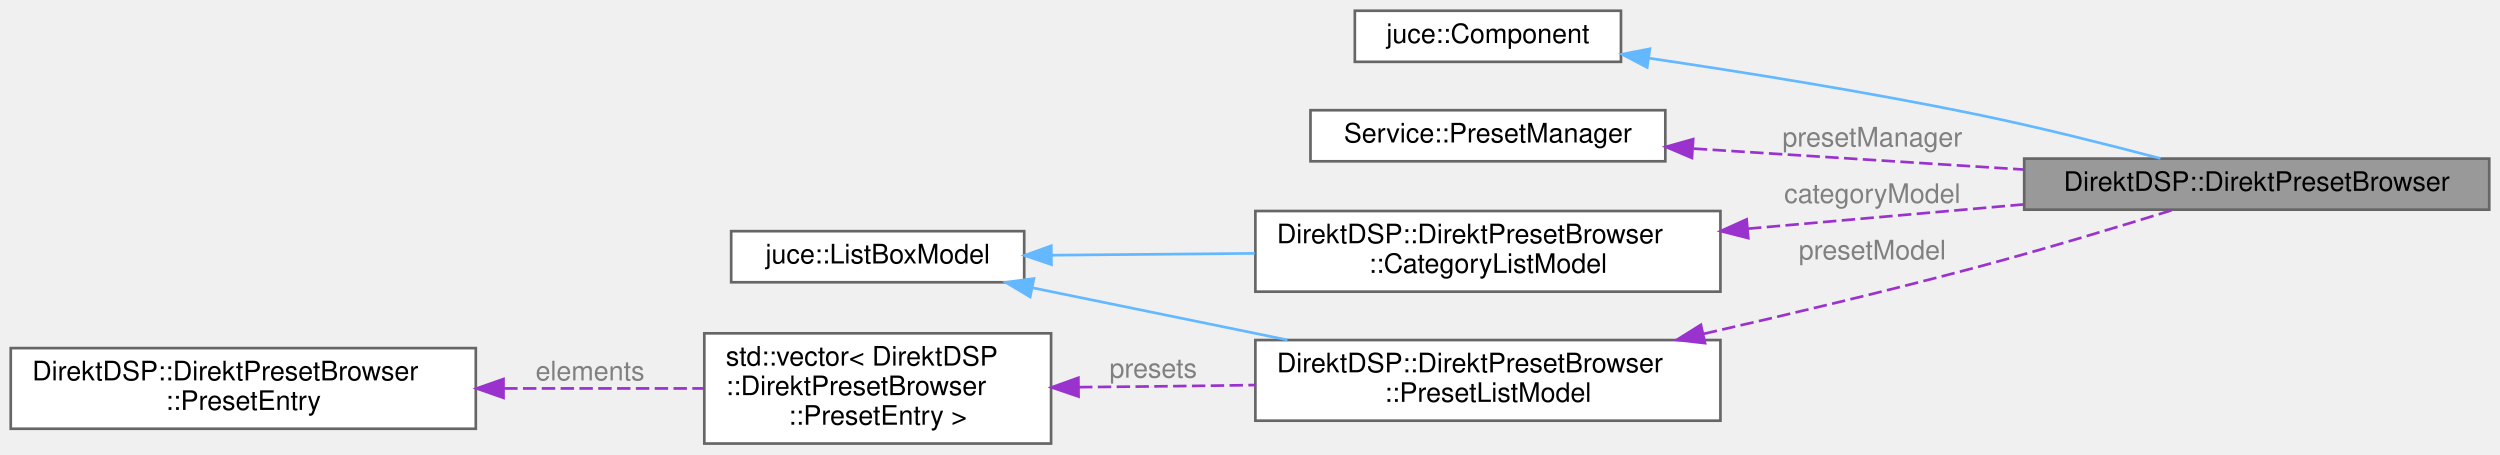
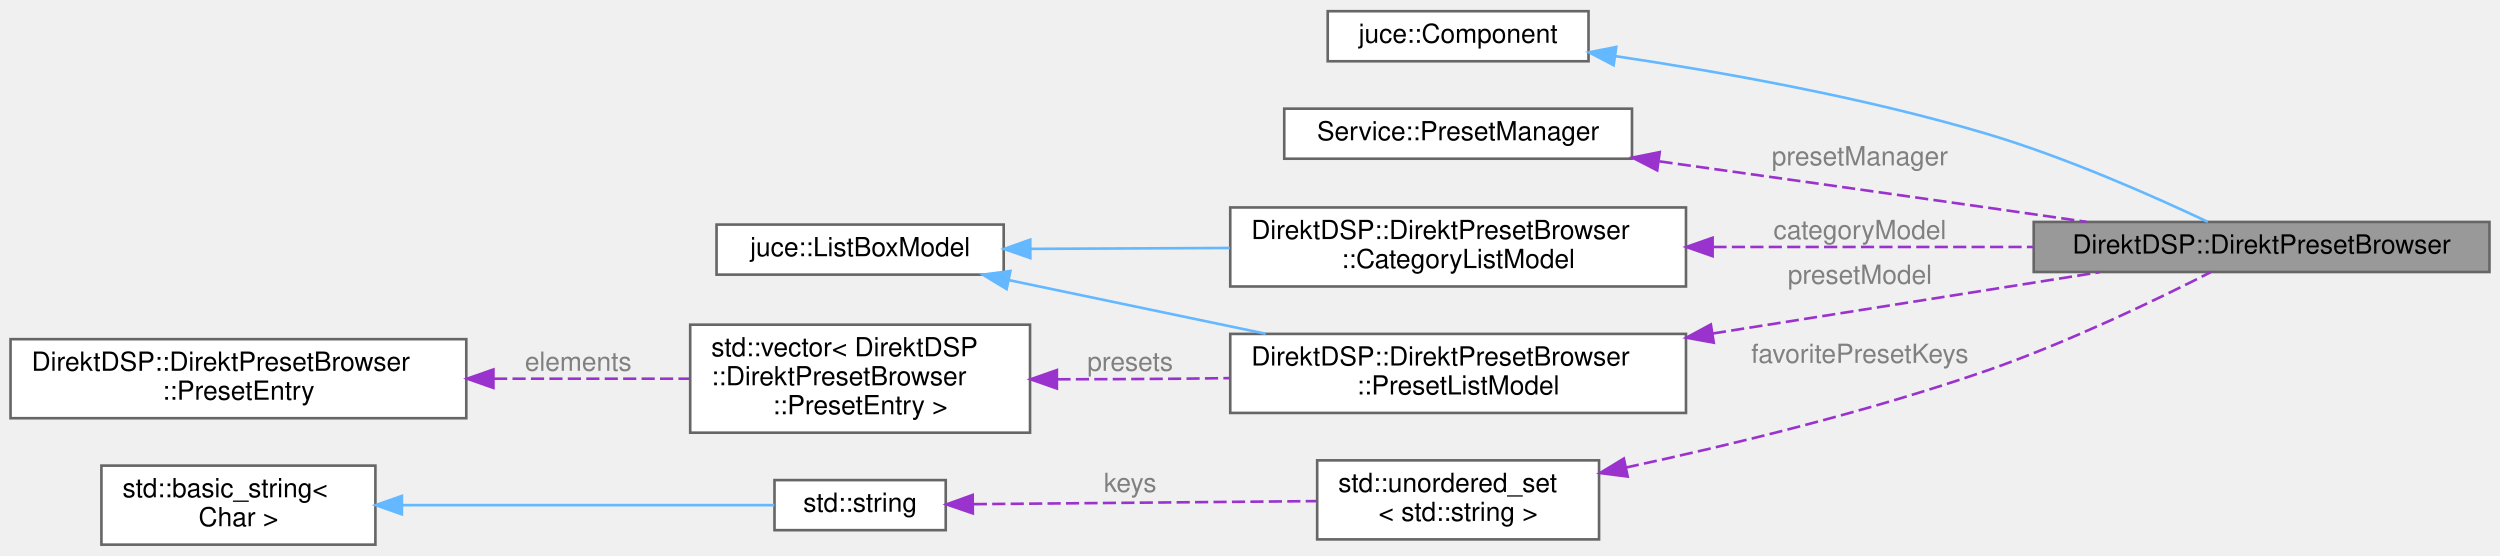
- <svg xmlns="http://www.w3.org/2000/svg" xmlns:xlink="http://www.w3.org/1999/xlink" width="930pt" height="169pt" viewBox="0.00 0.00 930.00 169.00">
-   <g id="graph0" class="graph" transform="scale(1 1) rotate(0) translate(4 165)">
+ <svg xmlns="http://www.w3.org/2000/svg" xmlns:xlink="http://www.w3.org/1999/xlink" width="949pt" height="211pt" viewBox="0.00 0.00 949.00 210.50">
+   <g id="graph0" class="graph" transform="scale(1 1) rotate(0) translate(4 206.5)">
    <g id="Node000001" class="node">
      <g id="a_Node000001">
        <a xlink:title=" ">
-           <polygon fill="#999999" stroke="#666666" points="922,-106 749,-106 749,-87 922,-87 922,-106" />
-           <text text-anchor="middle" x="835.5" y="-94" font-family="Helvetica,sans-Serif" font-size="10.00">DirektDSP::DirektPresetBrowser</text>
+           <polygon fill="#999999" stroke="#666666" points="941,-122.5 768,-122.5 768,-103.5 941,-103.5 941,-122.5" />
+           <text text-anchor="middle" x="854.5" y="-110.5" font-family="Helvetica,sans-Serif" font-size="10.00">DirektDSP::DirektPresetBrowser</text>
        </a>
      </g>
    </g>
    <g id="Node000002" class="node">
      <g id="a_Node000002">
        <a xlink:title=" ">
-           <polygon fill="white" stroke="#666666" points="599,-161 500,-161 500,-142 599,-142 599,-161" />
-           <text text-anchor="middle" x="549.5" y="-149" font-family="Helvetica,sans-Serif" font-size="10.00">juce::Component</text>
+           <polygon fill="white" stroke="#666666" points="599,-202.5 500,-202.5 500,-183.5 599,-183.5 599,-202.5" />
+           <text text-anchor="middle" x="549.5" y="-190.5" font-family="Helvetica,sans-Serif" font-size="10.00">juce::Component</text>
        </a>
      </g>
    </g>
    <g id="edge1_Node000001_Node000002" class="edge">
      <g id="a_edge1_Node000001_Node000002">
        <a xlink:title=" ">
-           <path fill="none" stroke="#63b8ff" d="M609.51,-143.34C644.88,-138.12 690.68,-130.79 731,-122.5 754.05,-117.76 779.7,-111.33 799.7,-106.04" />
-           <polygon fill="#63b8ff" stroke="#63b8ff" points="608.74,-139.91 599.36,-144.82 609.76,-146.84 608.74,-139.91" />
+           <path fill="none" stroke="#63b8ff" d="M609.04,-185.46C649.21,-179.48 703.46,-169.82 750,-156 780.22,-147.03 813.64,-132.19 834.11,-122.51" />
+           <polygon fill="#63b8ff" stroke="#63b8ff" points="608.53,-181.99 599.14,-186.9 609.54,-188.92 608.53,-181.99" />
        </a>
      </g>
    </g>
    <g id="Node000003" class="node">
      <g id="a_Node000003">
        <a xlink:href="classService_1_1PresetManager.html" target="_top" xlink:title=" ">
-           <polygon fill="white" stroke="#666666" points="615.5,-124 483.5,-124 483.5,-105 615.5,-105 615.5,-124" />
-           <text text-anchor="middle" x="549.5" y="-112" font-family="Helvetica,sans-Serif" font-size="10.00">Service::PresetManager</text>
+           <polygon fill="white" stroke="#666666" points="615.5,-165.5 483.5,-165.5 483.5,-146.5 615.5,-146.5 615.5,-165.5" />
+           <text text-anchor="middle" x="549.5" y="-153.5" font-family="Helvetica,sans-Serif" font-size="10.00">Service::PresetManager</text>
        </a>
      </g>
    </g>
    <g id="edge2_Node000001_Node000003" class="edge">
      <g id="a_edge2_Node000001_Node000003">
        <a xlink:title=" ">
-           <path fill="none" stroke="#9a32cd" stroke-dasharray="5,2" d="M626.09,-109.71C663.9,-107.31 709.81,-104.4 748.91,-101.92" />
-           <polygon fill="#9a32cd" stroke="#9a32cd" points="625.41,-106.24 615.66,-110.37 625.86,-113.23 625.41,-106.24" />
+           <path fill="none" stroke="#9a32cd" stroke-dasharray="5,2" d="M625.95,-145.49C663.28,-140.27 709.01,-133.85 750,-128 762.31,-126.24 775.45,-124.35 788.08,-122.53" />
+           <polygon fill="#9a32cd" stroke="#9a32cd" points="625.07,-142.08 615.65,-146.93 626.04,-149.01 625.07,-142.08" />
        </a>
      </g>
-       <text text-anchor="middle" x="692.5" y="-110.5" font-family="Helvetica,sans-Serif" font-size="10.00" fill="grey"> presetManager</text>
+       <text text-anchor="middle" x="702" y="-144" font-family="Helvetica,sans-Serif" font-size="10.00" fill="grey"> presetManager</text>
    </g>
    <g id="Node000004" class="node">
      <g id="a_Node000004">
        <a xlink:href="classDirektDSP_1_1DirektPresetBrowser_1_1CategoryListModel.html" target="_top" xlink:title=" ">
-           <polygon fill="white" stroke="#666666" points="636,-86.5 463,-86.5 463,-56.5 636,-56.5 636,-86.5" />
-           <text text-anchor="start" x="471" y="-74.5" font-family="Helvetica,sans-Serif" font-size="10.00">DirektDSP::DirektPresetBrowser</text>
-           <text text-anchor="middle" x="549.5" y="-63.5" font-family="Helvetica,sans-Serif" font-size="10.00">::CategoryListModel</text>
+           <polygon fill="white" stroke="#666666" points="636,-128 463,-128 463,-98 636,-98 636,-128" />
+           <text text-anchor="start" x="471" y="-116" font-family="Helvetica,sans-Serif" font-size="10.00">DirektDSP::DirektPresetBrowser</text>
+           <text text-anchor="middle" x="549.5" y="-105" font-family="Helvetica,sans-Serif" font-size="10.00">::CategoryListModel</text>
        </a>
      </g>
    </g>
    <g id="edge3_Node000001_Node000004" class="edge">
      <g id="a_edge3_Node000001_Node000004">
        <a xlink:title=" ">
-           <path fill="none" stroke="#9a32cd" stroke-dasharray="5,2" d="M646.25,-79.93C679.38,-82.85 716.29,-86.09 748.59,-88.94" />
-           <polygon fill="#9a32cd" stroke="#9a32cd" points="646.36,-76.43 636.09,-79.03 645.75,-83.4 646.36,-76.43" />
+           <path fill="none" stroke="#9a32cd" stroke-dasharray="5,2" d="M646.41,-113C685.36,-113 730,-113 767.84,-113" />
+           <polygon fill="#9a32cd" stroke="#9a32cd" points="646.11,-109.5 636.11,-113 646.11,-116.5 646.11,-109.5" />
        </a>
      </g>
-       <text text-anchor="middle" x="692.5" y="-89.5" font-family="Helvetica,sans-Serif" font-size="10.00" fill="grey"> categoryModel</text>
+       <text text-anchor="middle" x="702" y="-116" font-family="Helvetica,sans-Serif" font-size="10.00" fill="grey"> categoryModel</text>
    </g>
    <g id="Node000005" class="node">
      <g id="a_Node000005">
        <a xlink:title=" ">
-           <polygon fill="white" stroke="#666666" points="377,-79 268,-79 268,-60 377,-60 377,-79" />
-           <text text-anchor="middle" x="322.5" y="-67" font-family="Helvetica,sans-Serif" font-size="10.00">juce::ListBoxModel</text>
+           <polygon fill="white" stroke="#666666" points="377,-121.5 268,-121.5 268,-102.5 377,-102.5 377,-121.5" />
+           <text text-anchor="middle" x="322.5" y="-109.5" font-family="Helvetica,sans-Serif" font-size="10.00">juce::ListBoxModel</text>
        </a>
      </g>
    </g>
    <g id="edge4_Node000004_Node000005" class="edge">
      <g id="a_edge4_Node000004_Node000005">
        <a xlink:title=" ">
-           <path fill="none" stroke="#63b8ff" d="M387.27,-70.07C410.74,-70.28 437.7,-70.52 462.78,-70.74" />
-           <polygon fill="#63b8ff" stroke="#63b8ff" points="387.14,-66.57 377.11,-69.98 387.08,-73.57 387.14,-66.57" />
+           <path fill="none" stroke="#63b8ff" d="M387.27,-112.28C410.74,-112.39 437.7,-112.51 462.78,-112.62" />
+           <polygon fill="#63b8ff" stroke="#63b8ff" points="387.12,-108.78 377.11,-112.24 387.09,-115.78 387.12,-108.78" />
        </a>
      </g>
    </g>
    <g id="Node000006" class="node">
      <g id="a_Node000006">
        <a xlink:href="classDirektDSP_1_1DirektPresetBrowser_1_1PresetListModel.html" target="_top" xlink:title=" ">
-           <polygon fill="white" stroke="#666666" points="636,-38.5 463,-38.5 463,-8.5 636,-8.5 636,-38.5" />
-           <text text-anchor="start" x="471" y="-26.5" font-family="Helvetica,sans-Serif" font-size="10.00">DirektDSP::DirektPresetBrowser</text>
-           <text text-anchor="middle" x="549.5" y="-15.5" font-family="Helvetica,sans-Serif" font-size="10.00">::PresetListModel</text>
+           <polygon fill="white" stroke="#666666" points="636,-80 463,-80 463,-50 636,-50 636,-80" />
+           <text text-anchor="start" x="471" y="-68" font-family="Helvetica,sans-Serif" font-size="10.00">DirektDSP::DirektPresetBrowser</text>
+           <text text-anchor="middle" x="549.5" y="-57" font-family="Helvetica,sans-Serif" font-size="10.00">::PresetListModel</text>
        </a>
      </g>
    </g>
    <g id="edge6_Node000006_Node000005" class="edge">
      <g id="a_edge6_Node000006_Node000005">
        <a xlink:title=" ">
-           <path fill="none" stroke="#63b8ff" d="M380,-57.95C408.76,-52.07 444.07,-44.85 474.92,-38.54" />
-           <polygon fill="#63b8ff" stroke="#63b8ff" points="379.22,-54.54 370.12,-59.97 380.62,-61.39 379.22,-54.54" />
+           <path fill="none" stroke="#63b8ff" d="M379.12,-100.38C408.51,-94.24 444.93,-86.64 476.46,-80.05" />
+           <polygon fill="#63b8ff" stroke="#63b8ff" points="378.11,-97.02 369.03,-102.49 379.54,-103.87 378.11,-97.02" />
        </a>
      </g>
    </g>
    <g id="edge5_Node000001_Node000006" class="edge">
      <g id="a_edge5_Node000001_Node000006">
        <a xlink:title=" ">
-           <path fill="none" stroke="#9a32cd" stroke-dasharray="5,2" d="M629.82,-40.83C661.41,-48.03 698.03,-56.74 731,-65.5 755.84,-72.1 783.73,-80.52 804.3,-86.91" />
-           <polygon fill="#9a32cd" stroke="#9a32cd" points="630.27,-37.35 619.75,-38.55 628.73,-44.17 630.27,-37.35" />
+           <path fill="none" stroke="#9a32cd" stroke-dasharray="5,2" d="M646.23,-80.17C694.32,-87.78 751.11,-96.78 793.08,-103.43" />
+           <polygon fill="#9a32cd" stroke="#9a32cd" points="646.54,-76.67 636.11,-78.56 645.44,-83.58 646.54,-76.67" />
        </a>
      </g>
-       <text text-anchor="middle" x="692.5" y="-68.5" font-family="Helvetica,sans-Serif" font-size="10.00" fill="grey"> presetModel</text>
+       <text text-anchor="middle" x="702" y="-99" font-family="Helvetica,sans-Serif" font-size="10.00" fill="grey"> presetModel</text>
    </g>
    <g id="Node000007" class="node">
      <g id="a_Node000007">
        <a xlink:title=" ">
-           <polygon fill="white" stroke="#666666" points="387,-41 258,-41 258,0 387,0 387,-41" />
-           <text text-anchor="start" x="266" y="-29" font-family="Helvetica,sans-Serif" font-size="10.00">std::vector&lt; DirektDSP</text>
-           <text text-anchor="start" x="266" y="-18" font-family="Helvetica,sans-Serif" font-size="10.00">::DirektPresetBrowser</text>
-           <text text-anchor="middle" x="322.5" y="-7" font-family="Helvetica,sans-Serif" font-size="10.00">::PresetEntry &gt;</text>
+           <polygon fill="white" stroke="#666666" points="387,-83.5 258,-83.5 258,-42.5 387,-42.5 387,-83.5" />
+           <text text-anchor="start" x="266" y="-71.5" font-family="Helvetica,sans-Serif" font-size="10.00">std::vector&lt; DirektDSP</text>
+           <text text-anchor="start" x="266" y="-60.5" font-family="Helvetica,sans-Serif" font-size="10.00">::DirektPresetBrowser</text>
+           <text text-anchor="middle" x="322.5" y="-49.5" font-family="Helvetica,sans-Serif" font-size="10.00">::PresetEntry &gt;</text>
        </a>
      </g>
    </g>
    <g id="edge7_Node000006_Node000007" class="edge">
      <g id="a_edge7_Node000006_Node000007">
        <a xlink:title=" ">
-           <path fill="none" stroke="#9a32cd" stroke-dasharray="5,2" d="M397.39,-20.98C413.1,-21.12 429.6,-21.29 445,-21.5 450.84,-21.58 456.87,-21.67 462.94,-21.77" />
-           <polygon fill="#9a32cd" stroke="#9a32cd" points="397.22,-17.48 387.19,-20.89 397.16,-24.48 397.22,-17.48" />
+           <path fill="none" stroke="#9a32cd" stroke-dasharray="5,2" d="M397.39,-62.77C413.1,-62.79 429.6,-62.85 445,-63 450.84,-63.06 456.87,-63.13 462.94,-63.22" />
+           <polygon fill="#9a32cd" stroke="#9a32cd" points="397.19,-59.27 387.19,-62.77 397.19,-66.27 397.19,-59.27" />
        </a>
      </g>
-       <text text-anchor="middle" x="425" y="-24.5" font-family="Helvetica,sans-Serif" font-size="10.00" fill="grey"> presets</text>
+       <text text-anchor="middle" x="425" y="-66" font-family="Helvetica,sans-Serif" font-size="10.00" fill="grey"> presets</text>
    </g>
    <g id="Node000008" class="node">
      <g id="a_Node000008">
        <a xlink:href="structDirektDSP_1_1DirektPresetBrowser_1_1PresetEntry.html" target="_top" xlink:title=" ">
-           <polygon fill="white" stroke="#666666" points="173,-35.5 0,-35.5 0,-5.5 173,-5.5 173,-35.5" />
-           <text text-anchor="start" x="8" y="-23.5" font-family="Helvetica,sans-Serif" font-size="10.00">DirektDSP::DirektPresetBrowser</text>
-           <text text-anchor="middle" x="86.5" y="-12.5" font-family="Helvetica,sans-Serif" font-size="10.00">::PresetEntry</text>
+           <polygon fill="white" stroke="#666666" points="173,-78 0,-78 0,-48 173,-48 173,-78" />
+           <text text-anchor="start" x="8" y="-66" font-family="Helvetica,sans-Serif" font-size="10.00">DirektDSP::DirektPresetBrowser</text>
+           <text text-anchor="middle" x="86.5" y="-55" font-family="Helvetica,sans-Serif" font-size="10.00">::PresetEntry</text>
        </a>
      </g>
    </g>
    <g id="edge8_Node000007_Node000008" class="edge">
      <g id="a_edge8_Node000007_Node000008">
        <a xlink:title=" ">
-           <path fill="none" stroke="#9a32cd" stroke-dasharray="5,2" d="M183.54,-20.5C208.53,-20.5 234.84,-20.5 257.7,-20.5" />
-           <polygon fill="#9a32cd" stroke="#9a32cd" points="183.3,-17 173.3,-20.5 183.3,-24 183.3,-17" />
+           <path fill="none" stroke="#9a32cd" stroke-dasharray="5,2" d="M183.54,-63C208.53,-63 234.84,-63 257.7,-63" />
+           <polygon fill="#9a32cd" stroke="#9a32cd" points="183.3,-59.5 173.3,-63 183.3,-66.5 183.3,-59.5" />
        </a>
      </g>
-       <text text-anchor="middle" x="215.5" y="-23.5" font-family="Helvetica,sans-Serif" font-size="10.00" fill="grey"> elements</text>
+       <text text-anchor="middle" x="215.5" y="-66" font-family="Helvetica,sans-Serif" font-size="10.00" fill="grey"> elements</text>
+     </g>
+     <g id="Node000009" class="node">
+       <g id="a_Node000009">
+         <a xlink:title=" ">
+           <polygon fill="white" stroke="#666666" points="603,-32 496,-32 496,-2 603,-2 603,-32" />
+           <text text-anchor="start" x="504" y="-20" font-family="Helvetica,sans-Serif" font-size="10.00">std::unordered_set</text>
+           <text text-anchor="middle" x="549.5" y="-9" font-family="Helvetica,sans-Serif" font-size="10.00">&lt; std::string &gt;</text>
+         </a>
+       </g>
+     </g>
+     <g id="edge9_Node000001_Node000009" class="edge">
+       <g id="a_edge9_Node000001_Node000009">
+         <a xlink:title=" ">
+           <path fill="none" stroke="#9a32cd" stroke-dasharray="5,2" d="M613.18,-29.27C652.92,-37.81 705.11,-50.45 750,-66 780.77,-76.66 814.87,-93.1 835.23,-103.45" />
+           <polygon fill="#9a32cd" stroke="#9a32cd" points="613.87,-25.84 603.36,-27.19 612.41,-32.68 613.87,-25.84" />
+         </a>
+       </g>
+       <text text-anchor="middle" x="702" y="-69" font-family="Helvetica,sans-Serif" font-size="10.00" fill="grey"> favoritePresetKeys</text>
+     </g>
+     <g id="Node000010" class="node">
+       <g id="a_Node000010">
+         <a xlink:title=" ">
+           <polygon fill="white" stroke="#666666" points="355,-24.5 290,-24.5 290,-5.5 355,-5.5 355,-24.5" />
+           <text text-anchor="middle" x="322.5" y="-12.5" font-family="Helvetica,sans-Serif" font-size="10.00">std::string</text>
+         </a>
+       </g>
+     </g>
+     <g id="edge10_Node000009_Node000010" class="edge">
+       <g id="a_edge10_Node000009_Node000010">
+         <a xlink:title=" ">
+           <path fill="none" stroke="#9a32cd" stroke-dasharray="5,2" d="M365.64,-15.37C402.44,-15.7 456.01,-16.18 495.67,-16.53" />
+           <polygon fill="#9a32cd" stroke="#9a32cd" points="365.29,-11.87 355.26,-15.28 365.23,-18.87 365.29,-11.87" />
+         </a>
+       </g>
+       <text text-anchor="middle" x="425" y="-20" font-family="Helvetica,sans-Serif" font-size="10.00" fill="grey"> keys</text>
+     </g>
+     <g id="Node000011" class="node">
+       <g id="a_Node000011">
+         <a xlink:title=" ">
+           <polygon fill="white" stroke="#666666" points="138.5,-30 34.5,-30 34.5,0 138.5,0 138.5,-30" />
+           <text text-anchor="start" x="42.5" y="-18" font-family="Helvetica,sans-Serif" font-size="10.00">std::basic_string&lt;</text>
+           <text text-anchor="middle" x="86.5" y="-7" font-family="Helvetica,sans-Serif" font-size="10.00"> Char &gt;</text>
+         </a>
+       </g>
+     </g>
+     <g id="edge11_Node000010_Node000011" class="edge">
+       <g id="a_edge11_Node000010_Node000011">
+         <a xlink:title=" ">
+           <path fill="none" stroke="#63b8ff" d="M148.58,-15C193.89,-15 253.84,-15 289.94,-15" />
+           <polygon fill="#63b8ff" stroke="#63b8ff" points="148.56,-11.5 138.56,-15 148.56,-18.5 148.56,-11.5" />
+         </a>
+       </g>
    </g>
  </g>
</svg>
